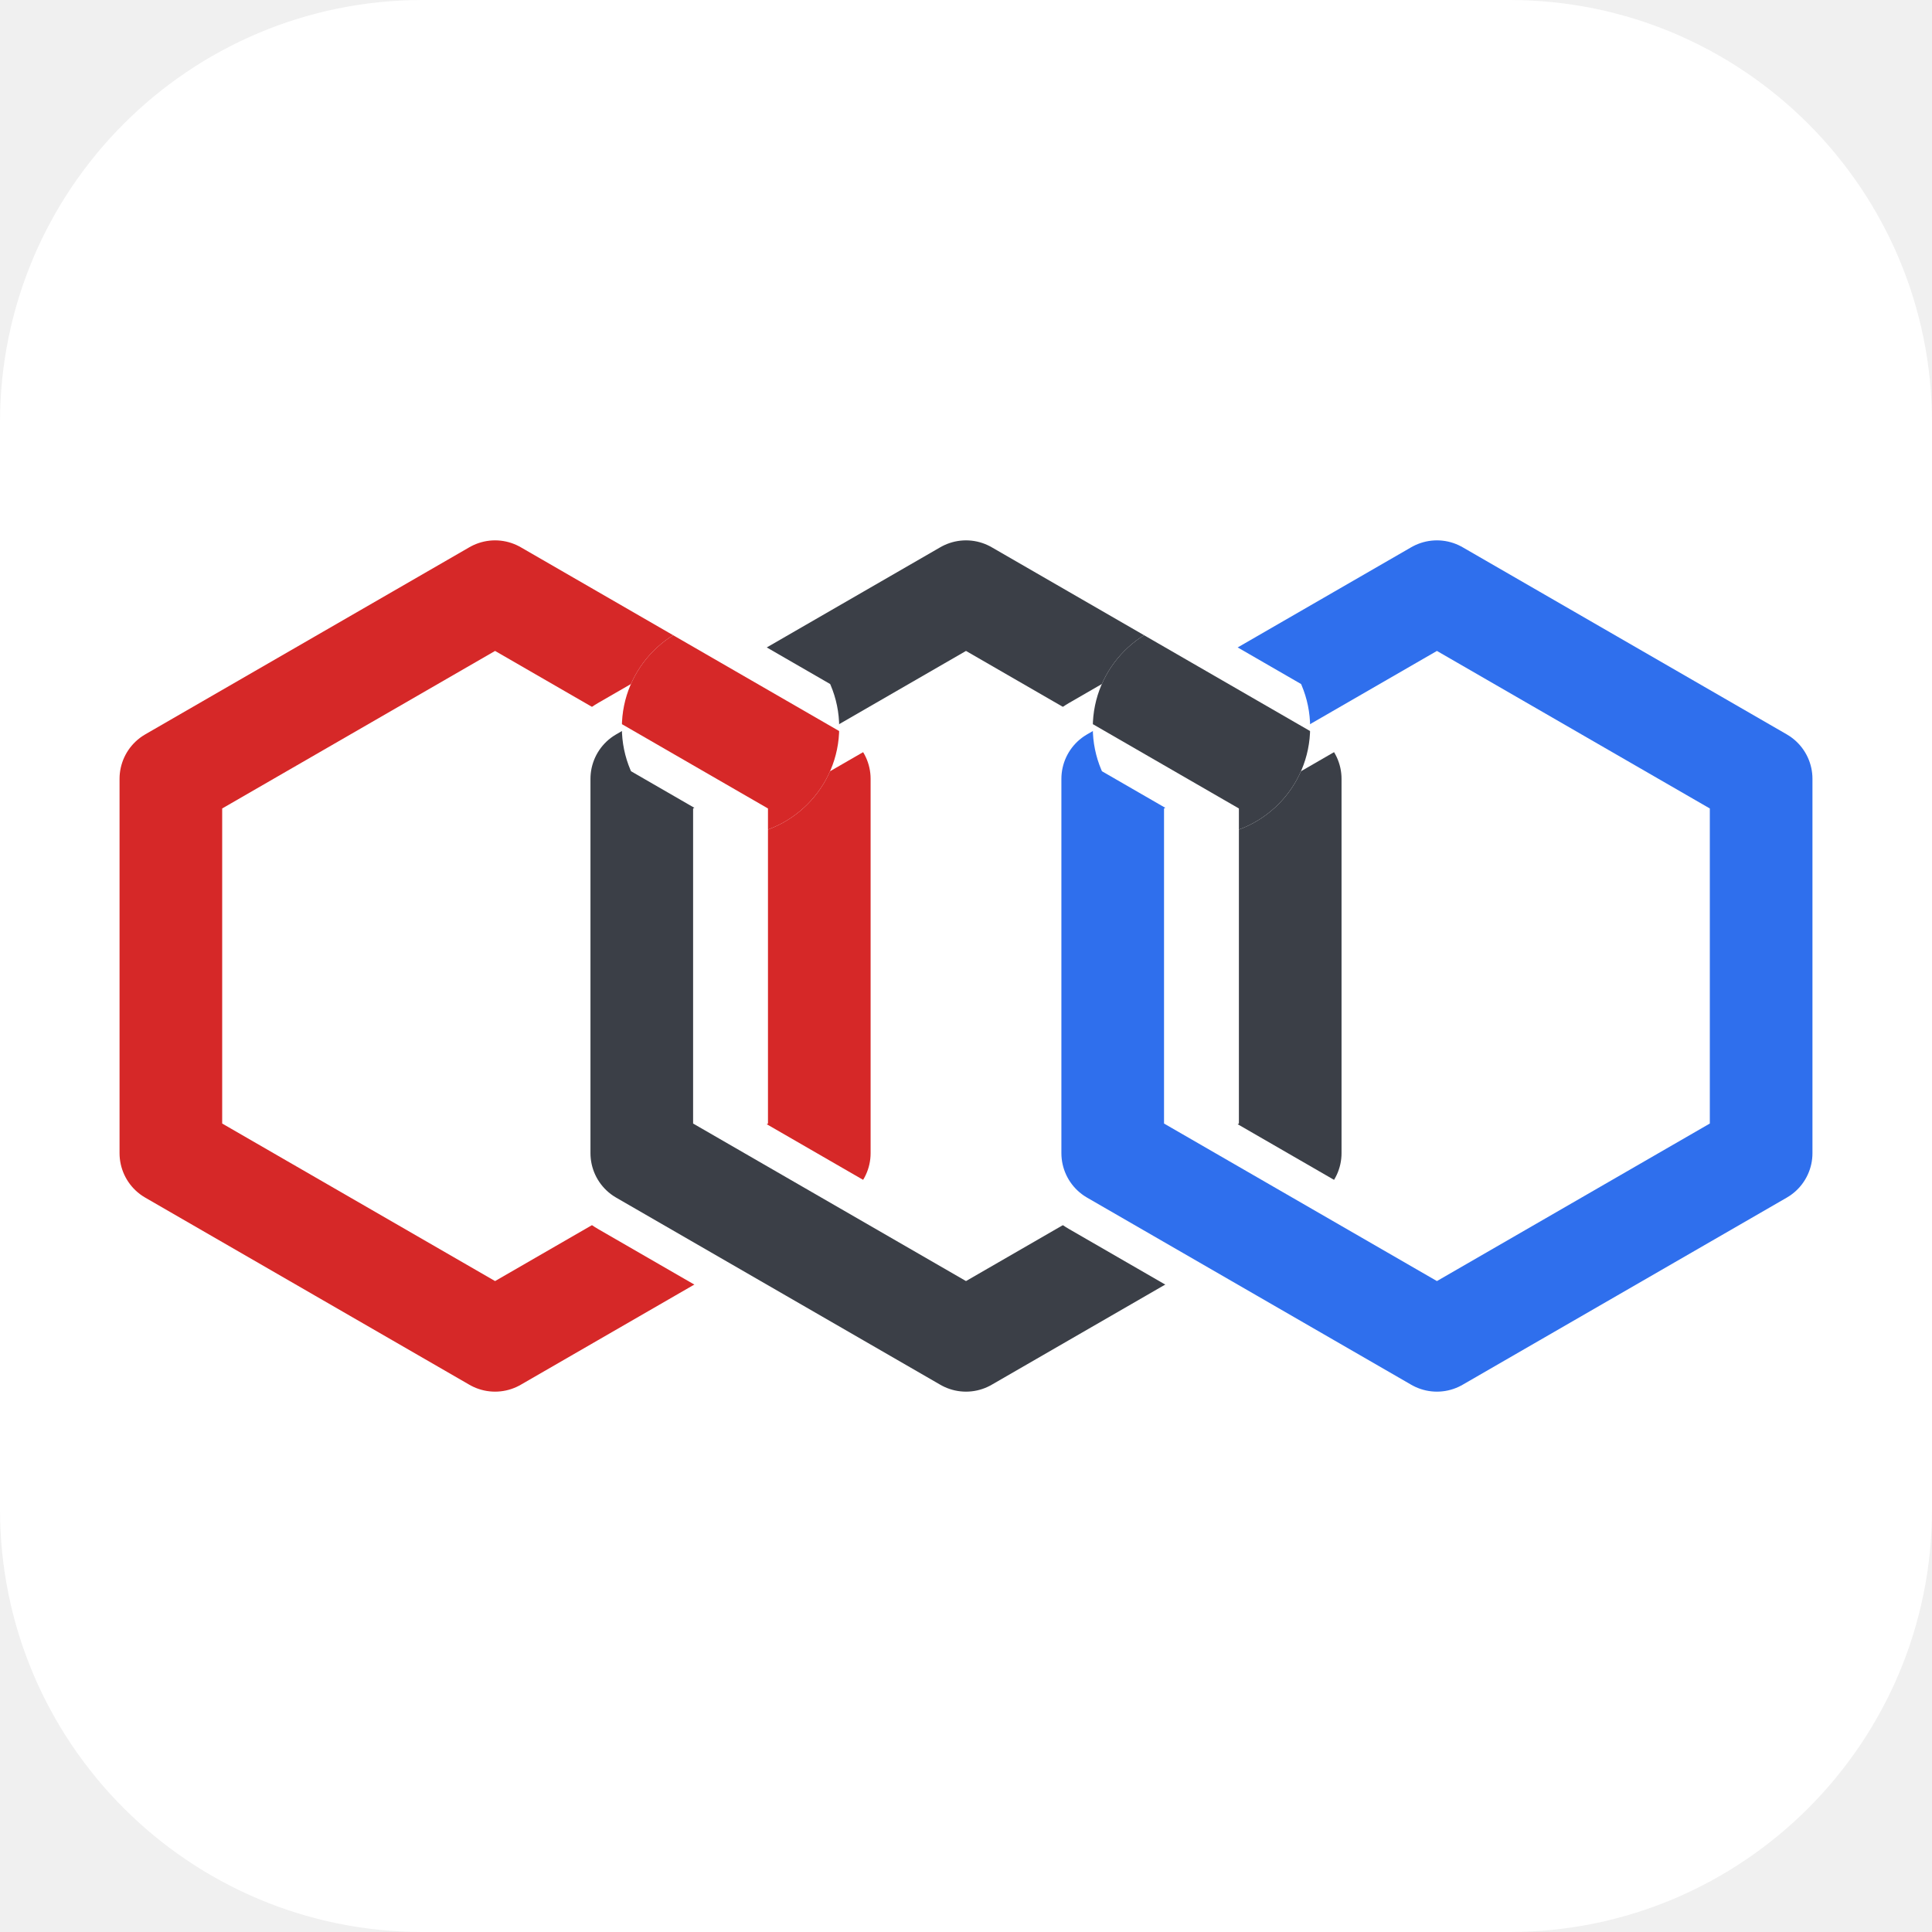
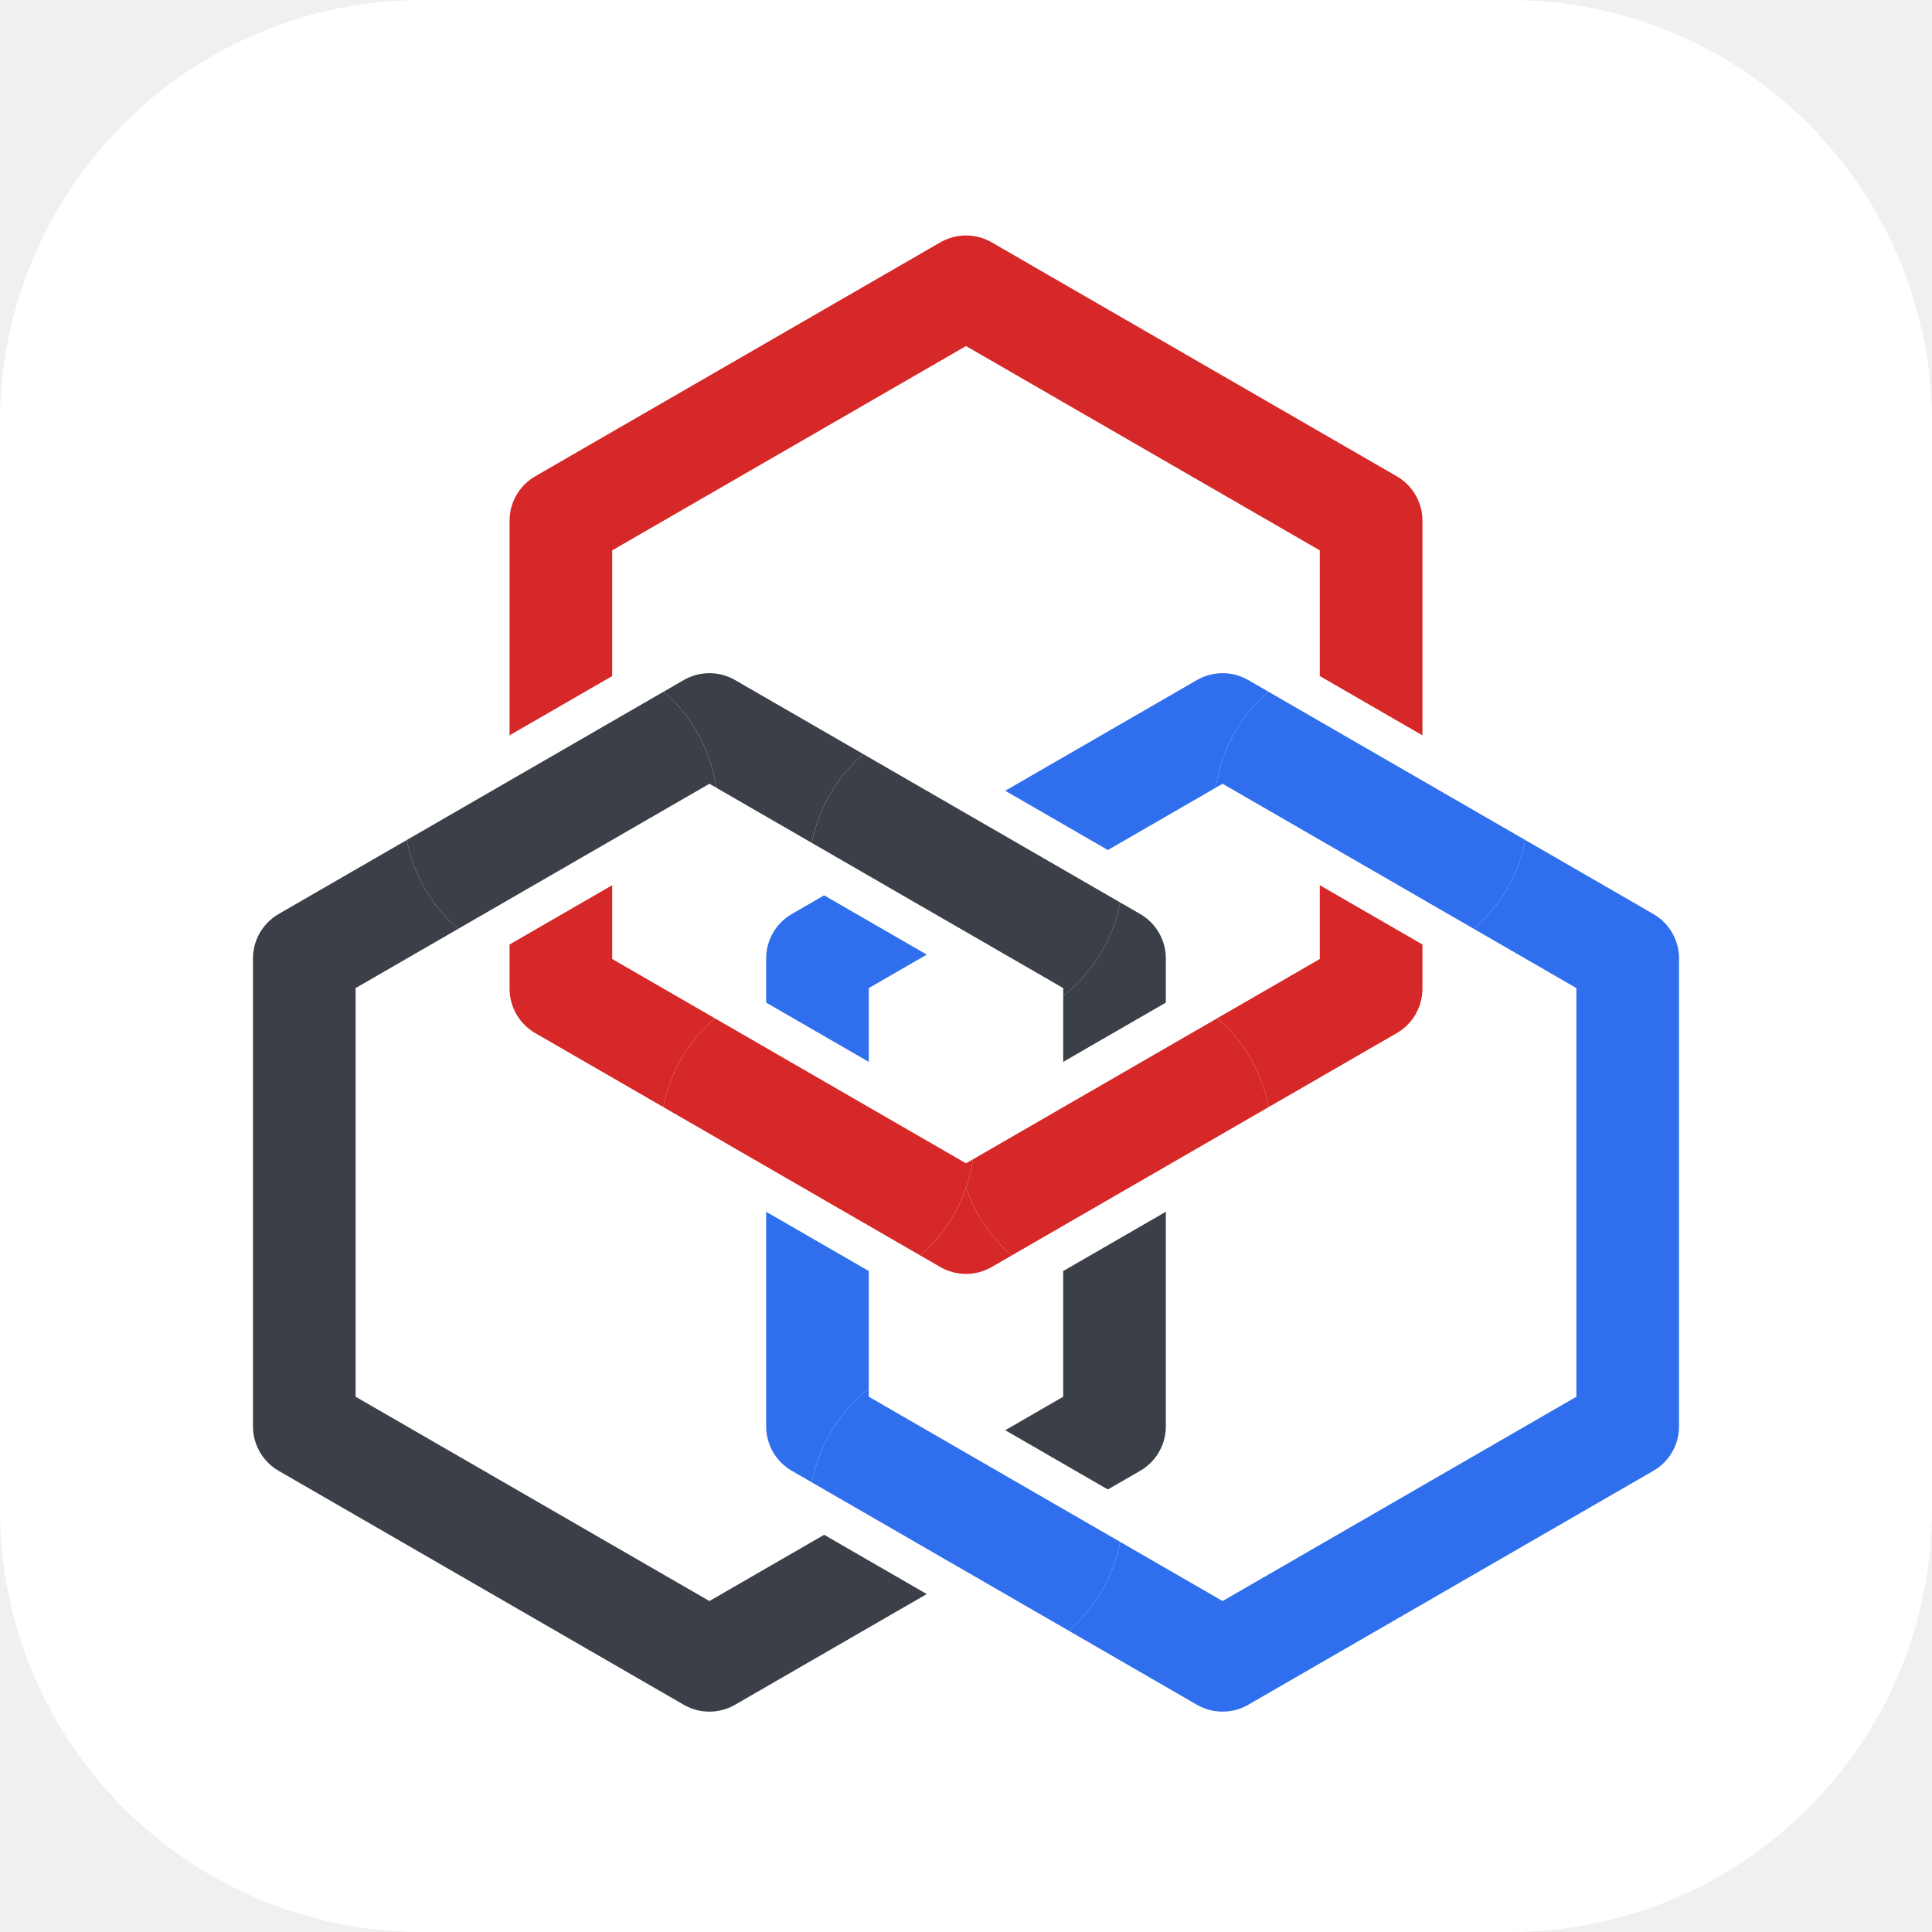
<svg xmlns="http://www.w3.org/2000/svg" viewBox="0 0 64 64">
  <defs>
-     <clipPath id="c12">
-       <circle cx="24.20" cy="24.10" r="3.6" />
+     <clipPath id="c0">
+       <circle cx="18.58" cy="26.84" r="5.2" />
    </clipPath>
-     <clipPath id="c23">
-       <circle cx="39.80" cy="24.10" r="3.6" />
+     <clipPath id="c1">
+       <circle cx="36.92" cy="37.66" r="5.2" />
+     </clipPath>
+     <clipPath id="c2">
+       <circle cx="27.08" cy="37.66" r="5.2" />
+     </clipPath>
+     <clipPath id="c3">
+       <circle cx="45.42" cy="26.84" r="5.2" />
+     </clipPath>
+     <clipPath id="c4">
+       <circle cx="32.00" cy="28.91" r="5.2" />
+     </clipPath>
+     <clipPath id="c5">
+       <circle cx="32.00" cy="50.09" r="5.2" />
    </clipPath>
  </defs>
  <rect width="64" height="64" rx="14" fill="#ffffff" />
  <g fill="none" stroke-linejoin="round" stroke-linecap="round">
-     <path d="M16.40 44.40 L5.66 38.20 L5.66 25.80 L16.40 19.60 L27.14 25.80 L27.14 38.20 Z" stroke="#d62828" stroke-width="3.4" />
-     <path d="M32.00 44.40 L21.26 38.20 L21.26 25.80 L32.00 19.60 L42.74 25.80 L42.74 38.20 Z" stroke="#ffffff" stroke-width="5.8" />
-     <path d="M32.00 44.40 L21.26 38.20 L21.26 25.80 L32.00 19.60 L42.74 25.80 L42.74 38.20 Z" stroke="#3b3f47" stroke-width="3.4" />
-     <path d="M47.60 44.40 L36.86 38.20 L36.86 25.80 L47.60 19.60 L58.34 25.80 L58.34 38.20 Z" stroke="#ffffff" stroke-width="5.8" />
-     <path d="M47.60 44.40 L36.86 38.20 L36.86 25.80 L47.60 19.60 L58.34 25.80 L58.34 38.20 Z" stroke="#2f6fed" stroke-width="3.4" />
-     <path d="M16.40 44.40 L5.66 38.20 L5.66 25.80 L16.40 19.60 L27.14 25.80 L27.14 38.20 Z" stroke="#ffffff" stroke-width="5.8" clip-path="url(#c12)" />
-     <path d="M16.40 44.40 L5.66 38.20 L5.66 25.80 L16.40 19.60 L27.14 25.80 L27.14 38.20 Z" stroke="#d62828" stroke-width="3.4" clip-path="url(#c12)" />
-     <path d="M32.00 44.40 L21.26 38.20 L21.26 25.80 L32.00 19.60 L42.74 25.80 L42.74 38.20 Z" stroke="#ffffff" stroke-width="5.8" clip-path="url(#c23)" />
-     <path d="M32.00 44.40 L21.26 38.20 L21.26 25.80 L32.00 19.60 L42.74 25.80 L42.74 38.20 Z" stroke="#3b3f47" stroke-width="3.4" clip-path="url(#c23)" />
+     <path d="M32.00 40.50 L18.58 32.75 L18.58 17.25 L32.00 9.50 L45.42 17.25 L45.42 32.75 Z" stroke="#d62828" stroke-width="3.4" />
+     <path d="M23.50 55.00 L10.08 47.25 L10.08 31.75 L23.50 24.00 L36.92 31.75 L36.92 47.25 Z" stroke="#3b3f47" stroke-width="3.4" />
+     <path d="M40.50 55.00 L27.08 47.25 L27.08 31.75 L40.50 24.00 L53.92 31.75 L53.92 47.25 Z" stroke="#2f6fed" stroke-width="3.4" />
+     <g clip-path="url(#c0)">
+       <path d="M23.50 55.00 L10.08 47.25 L10.08 31.75 L23.50 24.00 L36.92 31.75 L36.92 47.25 Z" stroke="#ffffff" stroke-width="6.0" />
+       <path d="M23.50 55.00 L10.08 47.25 L10.08 31.75 L23.50 24.00 L36.92 31.75 L36.92 47.25 Z" stroke="#3b3f47" stroke-width="3.4" />
+     </g>
+     <g clip-path="url(#c1)">
+       <path d="M32.00 40.50 L18.58 32.75 L18.58 17.25 L32.00 9.50 L45.42 17.25 L45.42 32.75 Z" stroke="#ffffff" stroke-width="6.0" />
+       <path d="M32.00 40.50 L18.58 32.75 L18.58 17.25 L32.00 9.50 L45.42 17.25 L45.42 32.75 Z" stroke="#d62828" stroke-width="3.4" />
+     </g>
+     <g clip-path="url(#c2)">
+       <path d="M32.00 40.50 L18.58 32.75 L18.58 17.25 L32.00 9.50 L45.42 17.25 L45.42 32.75 Z" stroke="#ffffff" stroke-width="6.0" />
+       <path d="M32.00 40.50 L18.58 32.75 L18.58 17.25 L32.00 9.50 L45.42 17.25 L45.42 32.75 Z" stroke="#d62828" stroke-width="3.4" />
+     </g>
+     <g clip-path="url(#c3)">
+       <path d="M40.50 55.00 L27.08 47.25 L27.08 31.75 L40.50 24.00 L53.92 31.75 L53.92 47.25 Z" stroke="#ffffff" stroke-width="6.0" />
+       <path d="M40.50 55.00 L27.08 47.25 L27.08 31.75 L40.50 24.00 L53.92 31.75 L53.92 47.25 Z" stroke="#2f6fed" stroke-width="3.4" />
+     </g>
+     <g clip-path="url(#c4)">
+       <path d="M23.50 55.00 L10.08 47.25 L10.08 31.75 L23.50 24.00 L36.92 31.75 L36.92 47.25 Z" stroke="#ffffff" stroke-width="6.0" />
+       <path d="M23.50 55.00 L10.08 47.25 L10.08 31.75 L23.50 24.00 L36.92 31.75 L36.92 47.25 Z" stroke="#3b3f47" stroke-width="3.4" />
+     </g>
+     <g clip-path="url(#c5)">
+       <path d="M40.50 55.00 L27.08 47.25 L27.08 31.75 L40.50 24.00 L53.92 31.75 L53.92 47.25 Z" stroke="#ffffff" stroke-width="6.0" />
+       <path d="M40.50 55.00 L27.08 47.25 L27.08 31.75 L40.50 24.00 L53.92 31.75 L53.92 47.25 Z" stroke="#2f6fed" stroke-width="3.4" />
+     </g>
  </g>
</svg>
